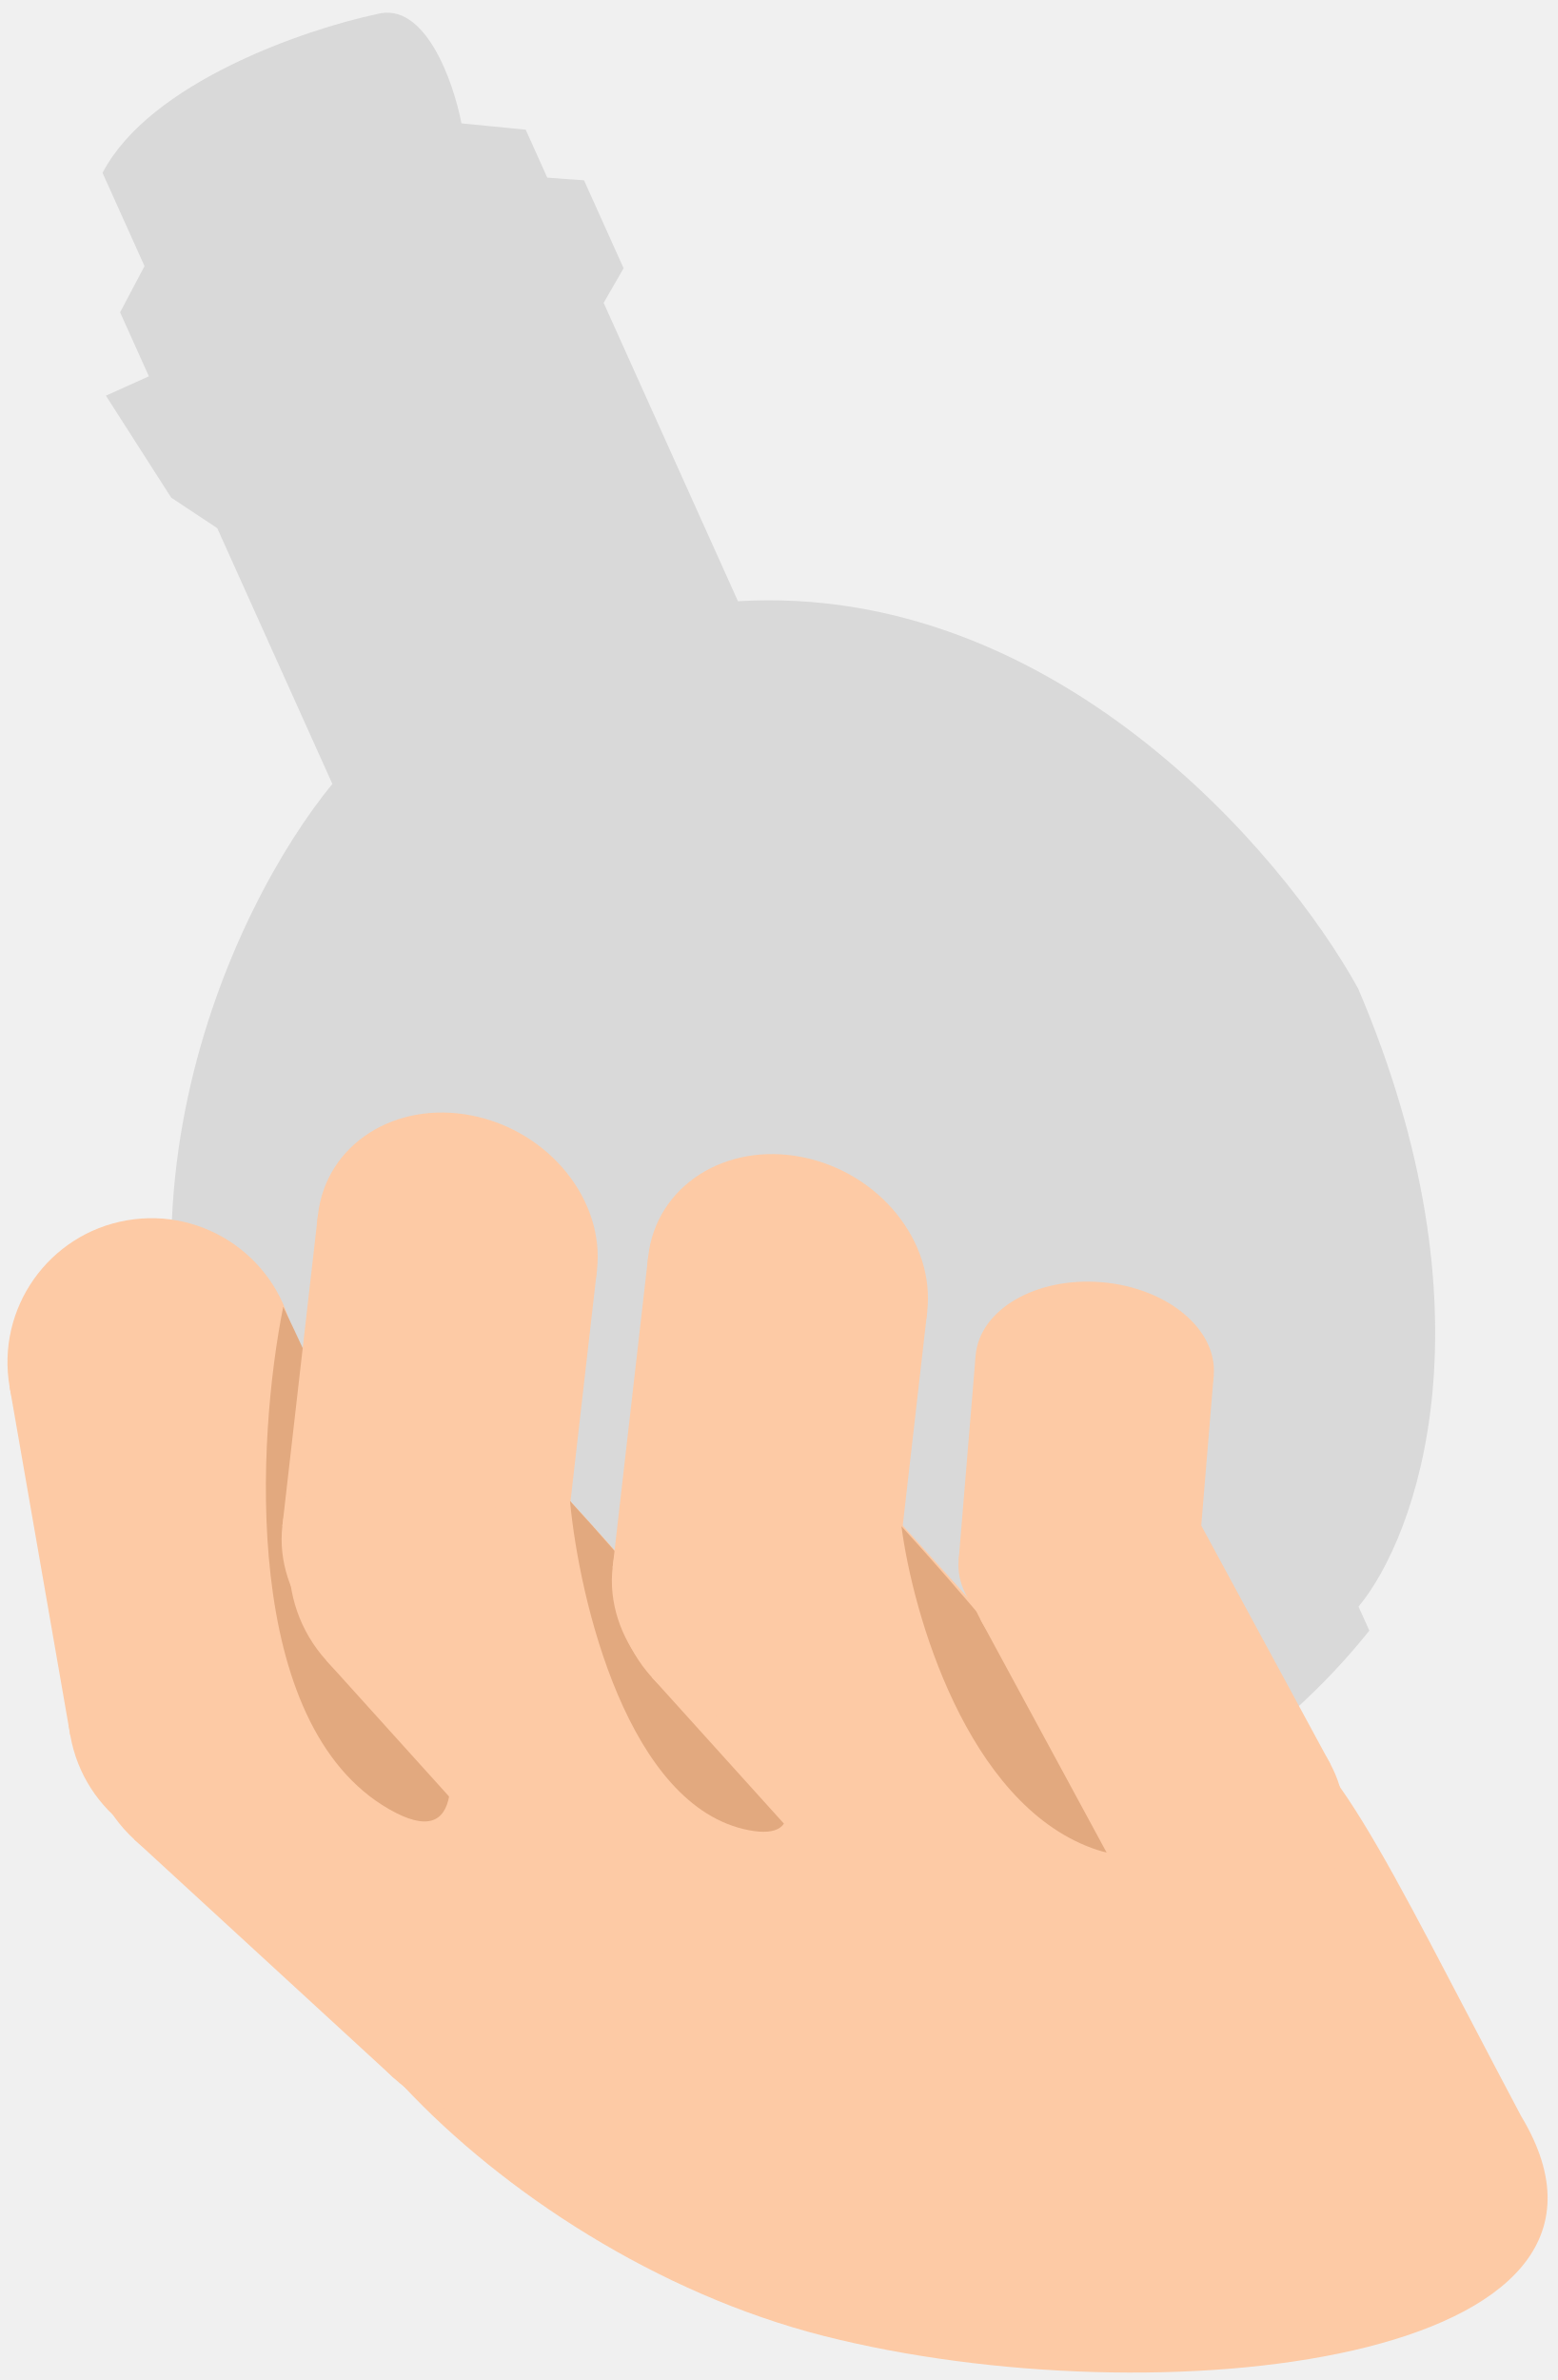
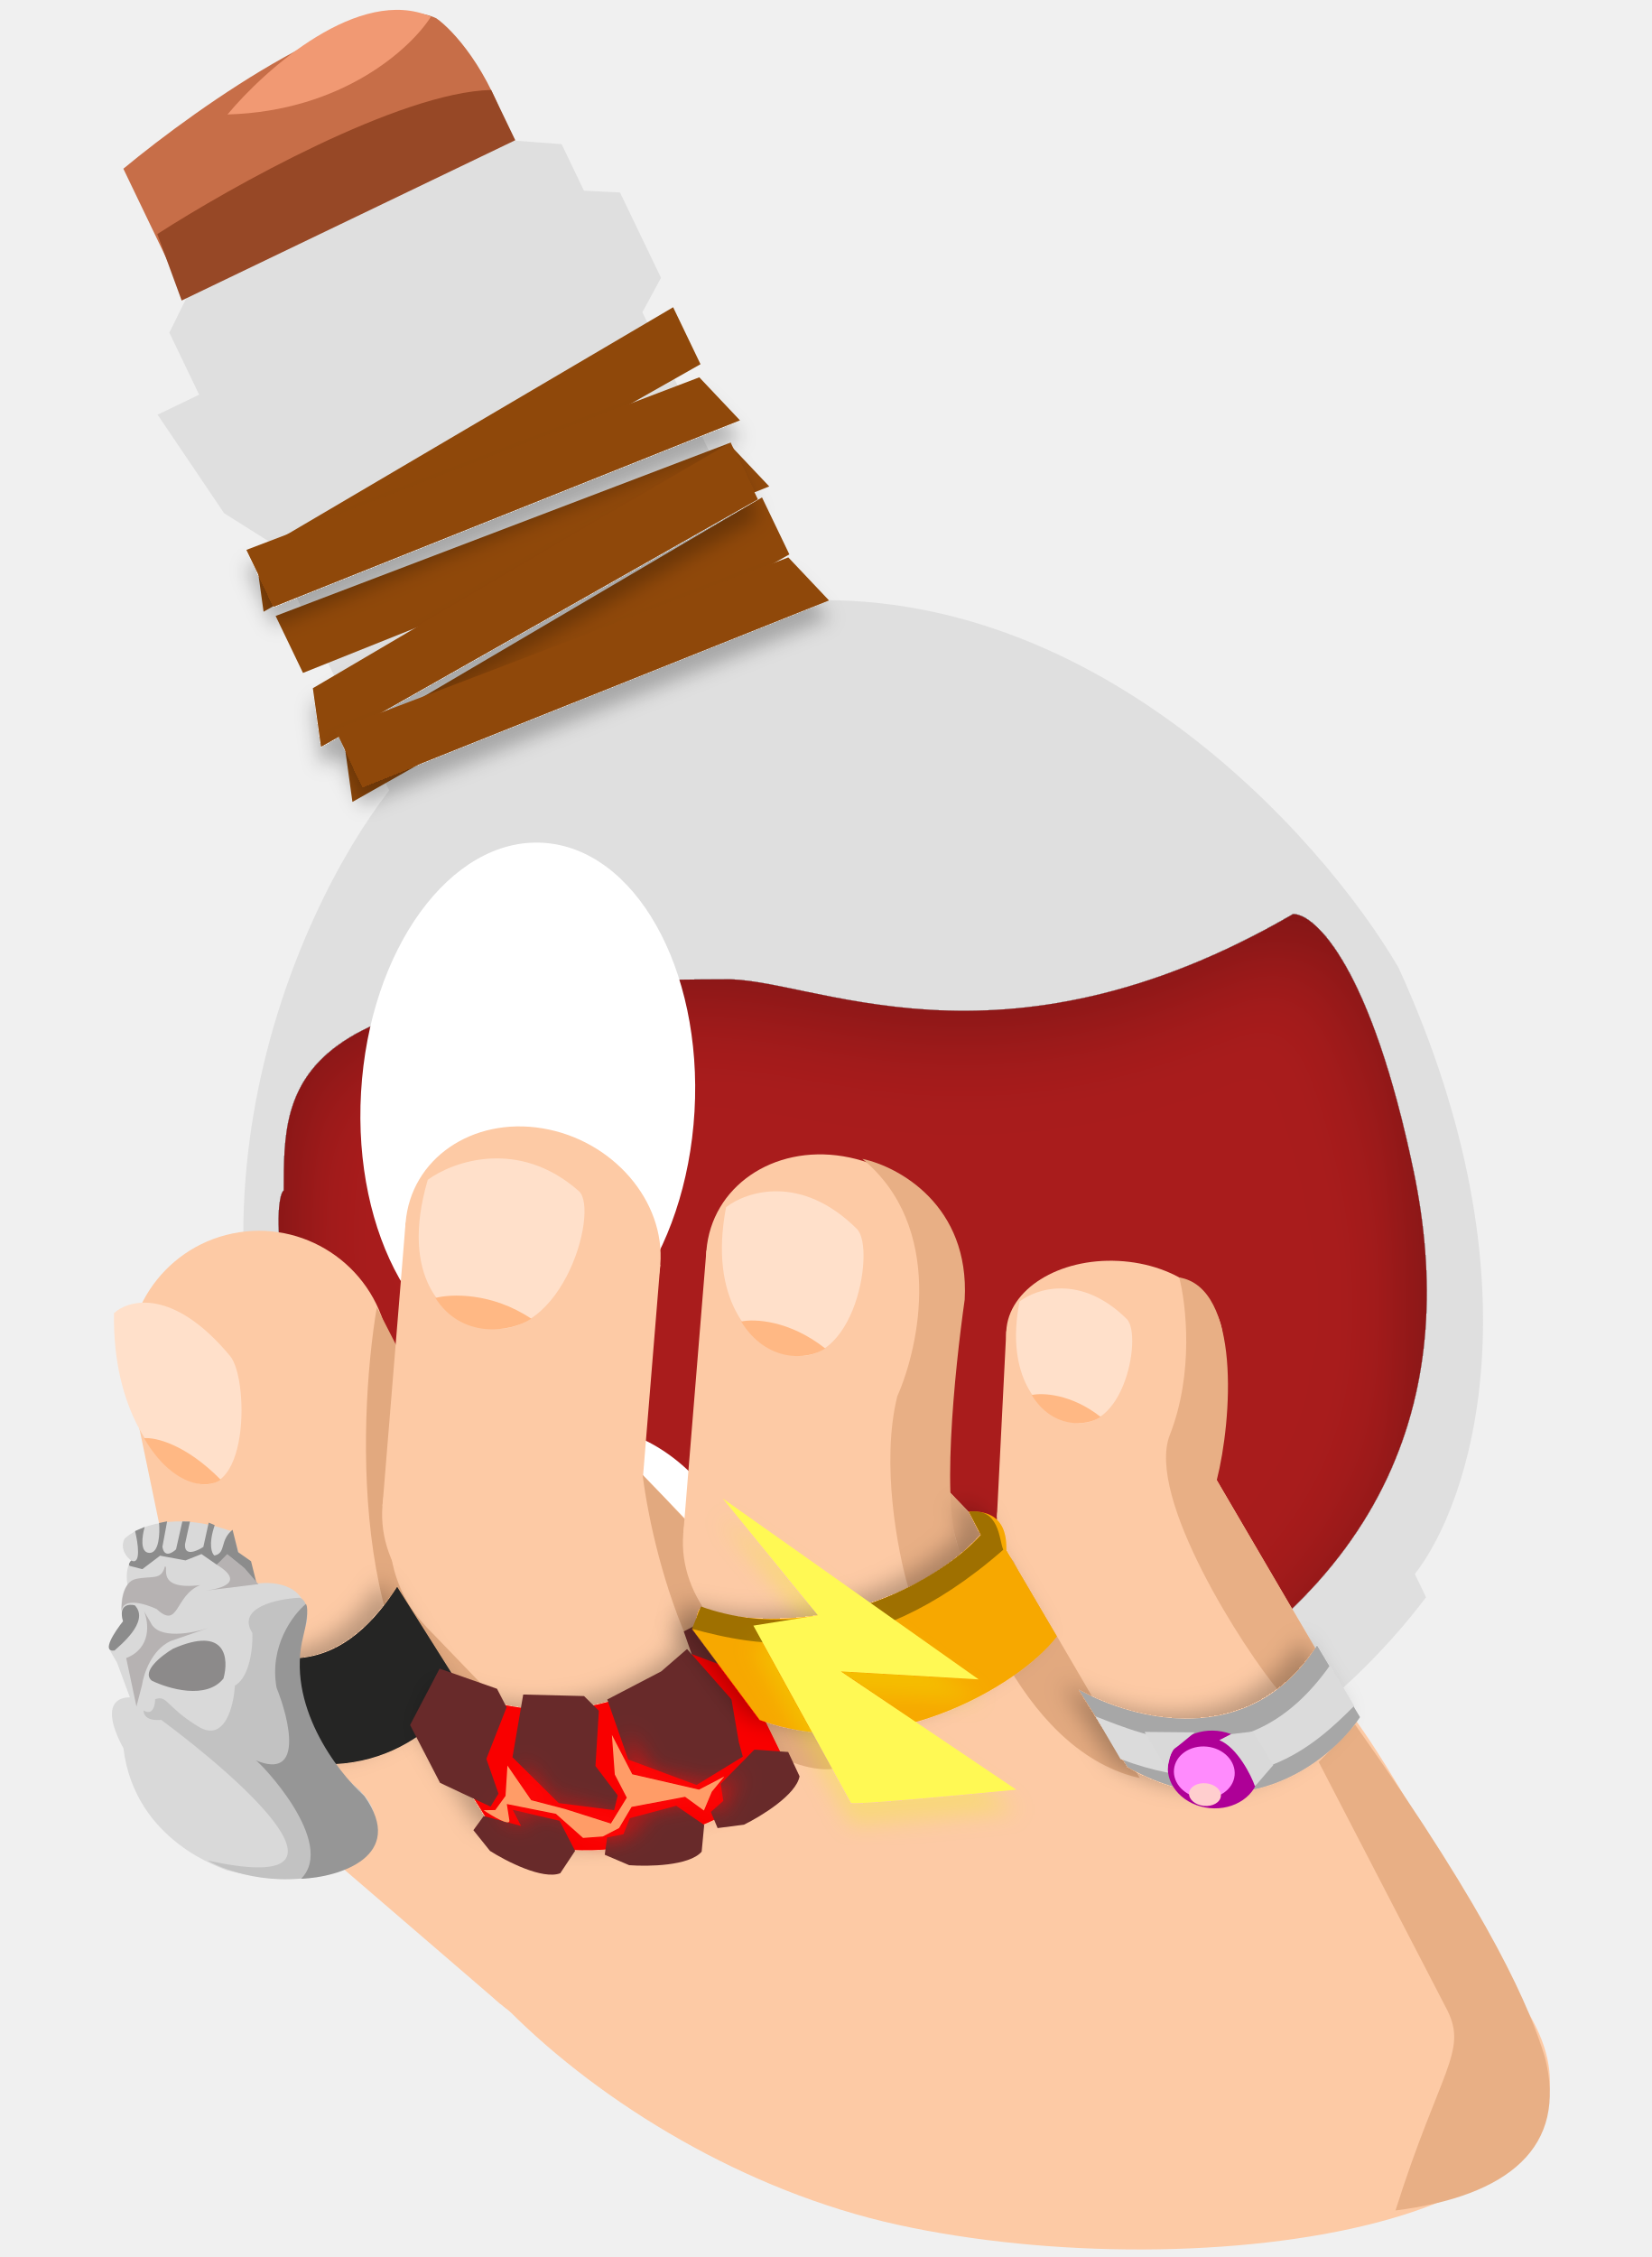
- <svg xmlns="http://www.w3.org/2000/svg" width="309" height="472" viewBox="0 0 309 472" fill="none">
-   <mask id="mask0_84_63" style="mask-type:alpha" maskUnits="userSpaceOnUse" x="0" y="0" width="309" height="472">
-     <rect width="309" height="472" fill="#D9D9D9" />
+ <svg xmlns="http://www.w3.org/2000/svg" width="366" height="500" viewBox="0 0 366 500" fill="none">
+   <mask id="mask0_189_1410" style="mask-type:alpha" maskUnits="userSpaceOnUse" x="0" y="0" width="366" height="500">
+     <rect width="366" height="500" fill="#FA3838" />
  </mask>
-   <g mask="url(#mask0_84_63)">
-     <path d="M20.341 34.284C29.696 16.346 60.504 5.821 74.739 2.8C84.326 0.183 89.937 16.153 91.543 24.465L104.284 25.719L108.566 35.229L115.855 35.76L123.706 53.195L119.748 60.061L146.393 119.236C208.812 115.533 254.411 168.885 269.408 196.023C297.058 260.846 280.989 304.77 269.498 318.628L271.64 323.383C235.598 368.589 172.795 383.777 145.898 385.72L141.616 376.21C125.253 382.095 83.908 377.284 49.43 310.96C14.952 244.636 46.066 179.662 65.933 155.465L43.095 104.743L33.96 98.689L21.009 78.466L29.534 74.628L23.825 61.947L28.668 52.776L20.341 34.284Z" fill="#D9D9D9" />
-     <path d="M301.75 419.659C245.424 313.451 263.108 328.192 154.953 369.031C84.827 368.084 90.317 328.459 62.64 358.87C40.845 382.817 97.356 446.467 163.385 463.253C229.413 480.039 331.306 468.684 301.75 419.659Z" fill="#FDCAA5" />
-     <circle cx="28.559" cy="28.559" r="28.559" transform="matrix(0.736307 0.676647 0.676647 -0.736307 5.58862 345.454)" fill="#FDCAA5" />
-     <circle cx="28.559" cy="28.559" r="28.559" transform="matrix(0.736307 0.676647 0.676647 -0.736307 57.204 392.887)" fill="#FDCAA5" />
-     <rect width="70.1" height="57.119" transform="matrix(0.736307 0.676647 0.676647 -0.736307 26.6171 364.778)" fill="#FDCAA5" />
-     <circle cx="28.559" cy="28.559" r="28.559" transform="matrix(0.171539 0.985177 0.985177 -0.171539 -2.98792 246.918)" fill="#FDCAA5" />
-     <circle cx="28.559" cy="28.559" r="28.559" transform="matrix(0.171539 0.985177 0.985177 -0.171539 9.03699 315.979)" fill="#FDCAA5" />
-     <rect width="70.1" height="57.119" transform="matrix(0.171539 0.985177 0.985177 -0.171539 1.91113 275.054)" fill="#FDCAA5" />
-     <path d="M56.184 259.158C50.922 285.385 47.773 342.041 77.275 358.849C106.776 375.656 75.506 299.391 56.184 259.158Z" fill="#E2A97F" />
-     <ellipse cx="25.311" cy="28.212" rx="25.311" ry="28.212" transform="matrix(-0.113705 0.993515 0.980802 0.195006 65.9578 215.733)" fill="#FDCAA5" />
-     <ellipse cx="25.311" cy="28.212" rx="25.311" ry="28.212" transform="matrix(-0.113705 0.993515 0.980802 0.195006 58.8937 277.457)" fill="#FDCAA5" />
-     <rect width="62.127" height="56.425" transform="matrix(-0.113705 0.993515 0.980802 0.195006 63.0798 240.88)" fill="#FDCAA5" />
-     <circle cx="28.559" cy="28.559" r="28.559" transform="matrix(0.670185 0.742194 0.742194 -0.670185 45.5863 308.108)" fill="#FDCAA5" />
-     <circle cx="28.559" cy="28.559" r="28.559" transform="matrix(0.670185 0.742194 0.742194 -0.670185 92.5664 360.136)" fill="#FDCAA5" />
-     <rect width="70.1" height="57.119" transform="matrix(0.670185 0.742194 0.742194 -0.670185 64.7263 329.305)" fill="#FDCAA5" />
-     <path d="M113.071 297.679C114.936 317.526 124.636 358.368 148.522 362.959C172.409 367.55 134.841 321.352 113.071 297.679Z" fill="#E2A97F" />
-     <circle cx="28.559" cy="28.559" r="28.559" transform="matrix(0.670185 0.742194 0.742194 -0.670185 110.161 311.44)" fill="#FDCAA5" />
-     <circle cx="28.559" cy="28.559" r="28.559" transform="matrix(0.670185 0.742194 0.742194 -0.670185 157.141 363.468)" fill="#FDCAA5" />
-     <rect width="70.1" height="57.119" transform="matrix(0.670185 0.742194 0.742194 -0.670185 129.301 332.637)" fill="#FDCAA5" />
-     <ellipse cx="25.311" cy="28.212" rx="25.311" ry="28.212" transform="matrix(-0.113705 0.993515 0.980802 0.195006 131.472 223.976)" fill="#FDCAA5" />
-     <ellipse cx="25.311" cy="28.212" rx="25.311" ry="28.212" transform="matrix(-0.113705 0.993515 0.980802 0.195006 124.407 285.699)" fill="#FDCAA5" />
-     <rect width="62.127" height="56.425" transform="matrix(-0.113705 0.993515 0.980802 0.195006 128.594 249.122)" fill="#FDCAA5" />
-     <path d="M178.825 302.686C181.101 320.153 191.832 357.368 216.551 366.49C241.27 375.611 201.7 327.755 178.825 302.686Z" fill="#E2A97F" />
-     <circle cx="23.697" cy="23.697" r="23.697" transform="matrix(0.476258 0.879306 0.879306 -0.476258 183.221 300.369)" fill="#FDCAA5" />
-     <circle cx="23.697" cy="23.697" r="23.697" transform="matrix(0.476258 0.879306 0.879306 -0.476258 210.922 351.513)" fill="#FDCAA5" />
-     <rect width="58.164" height="47.393" transform="matrix(0.476258 0.879306 0.879306 -0.476258 194.507 321.205)" fill="#FDCAA5" />
-     <ellipse cx="16.582" cy="23.697" rx="16.582" ry="23.697" transform="matrix(-0.0826792 0.996576 0.996576 0.0826792 194.907 252.33)" fill="#FDCAA5" />
-     <ellipse cx="16.582" cy="23.697" rx="16.582" ry="23.697" transform="matrix(-0.0826792 0.996576 0.996576 0.0826792 191.542 292.892)" fill="#FDCAA5" />
-     <rect width="40.701" height="47.393" transform="matrix(-0.0826792 0.996576 0.996576 0.0826792 193.536 268.855)" fill="#FDCAA5" />
+   <g mask="url(#mask0_189_1410)">
+     <path d="M32.91 43.465C42.62 23.568 75.995 11.246 91.468 7.572C101.874 4.458 108.467 21.816 110.462 30.884L124.426 31.931L129.381 42.244L137.364 42.639L146.448 61.545L142.319 69.171L173.149 133.336C241.277 127.681 292.659 184.98 309.834 214.337C341.926 284.667 325.625 333.211 313.463 348.692L315.94 353.848C277.842 404.309 209.626 422.559 180.28 425.376L175.325 415.064C157.608 421.932 112.273 417.717 72.674 345.917C33.075 274.118 65.217 202.12 86.238 175.095L59.812 120.096L49.652 113.695L34.912 91.865L44.121 87.44L37.515 73.691L42.545 63.517L32.91 43.465Z" fill="#D9D9D9" fill-opacity="0.75" />
+     <g filter="url(#filter0_i_189_1410)">
+       <path d="M62.863 263.73L62.863 263.73C61.21 264.524 57.571 287.352 84.422 343.236C117.986 413.091 184.41 412.795 247.054 382.696C309.699 352.596 323.034 306.662 313.178 259.395C303.821 214.521 291.5 202.5 286.5 202.5C221 240.5 179.453 216.217 160.209 216.957C62.863 216.957 62.863 240 62.863 263.73Z" fill="#A91C1C" />
+     </g>
+     <ellipse cx="116.929" cy="244.107" rx="37" ry="57.5" transform="rotate(3.32568 116.929 244.107)" fill="white" />
+     <ellipse cx="141.072" cy="338.554" rx="17.114" ry="26.597" transform="rotate(-45.3957 141.072 338.554)" fill="white" />
+     <path d="M27.329 37.38L40.716 65.242L112.936 30.541C108.436 15.293 100.223 6.533 96.68 4.059C81.936 -3.102 44.303 23.289 27.329 37.38Z" fill="#C76E48" />
+     <path d="M149.134 68.066L56.587 122.518L58.395 135.517L155.198 80.685L149.134 68.066Z" fill="#8F480A" />
+     <path d="M61.064 136.454L161.407 98.226L170.426 107.761L67.127 149.073L61.064 136.454Z" fill="#8F480A" />
+     <path d="M168.822 110.196L76.275 164.648L78.083 177.647L174.885 122.815L168.822 110.196Z" fill="#8F480A" />
+     <g filter="url(#filter1_d_189_1410)">
+       <path d="M54.586 121.816L154.928 83.588L163.947 93.123L60.649 134.435L54.586 121.816Z" fill="#8F480A" />
+     </g>
+     <g filter="url(#filter2_d_189_1410)">
+       <path d="M161.858 98.01L69.31 152.462L71.118 165.461L167.921 110.629L161.858 98.01Z" fill="#8F480A" />
+     </g>
+     <g filter="url(#filter3_d_189_1410)">
+       <path d="M74.308 161.709L174.651 123.482L183.67 133.016L80.372 174.328L74.308 161.709Z" fill="#8F480A" />
+     </g>
+     <path d="M108.808 19.926C88.516 20.441 51.047 41.426 34.849 51.855L40.248 66.576L77.654 48.603L114.159 31.063L108.808 19.926Z" fill="#974826" />
+     <path d="M50.399 25.36C58.819 15.248 79.621 -3.24 95.467 3.706C91.096 10.623 75.964 24.638 50.399 25.36Z" fill="#F19973" />
+     <mask id="mask1_189_1410" style="mask-type:alpha" maskUnits="userSpaceOnUse" x="-20" y="183" width="387" height="410">
+       <rect width="322.213" height="267.933" transform="matrix(0.460042 0.887897 0.887897 -0.460042 -19.9999 306.26)" fill="#D9D9D9" />
+     </mask>
+     <g mask="url(#mask1_189_1410)">
+       <path d="M337.52 444.127C276.969 338.387 295.367 352.739 187.146 397.666C116.076 399.012 120.334 358.69 93.296 390.407C72.005 415.384 131.345 478.004 198.785 492.838C266.226 507.672 369.074 492.819 337.52 444.127Z" fill="#FDCAA5" />
+       <circle cx="28.947" cy="28.947" r="28.947" transform="matrix(0.757869 0.652406 0.652406 -0.757869 35.0605 378.692)" fill="#FDCAA5" />
+       <circle cx="28.947" cy="28.947" r="28.947" transform="matrix(0.757869 0.652406 0.652406 -0.757869 88.9081 425.046)" fill="#FDCAA5" />
+       <rect width="71.051" height="57.893" transform="matrix(0.757869 0.652406 0.652406 -0.757869 56.9984 397.577)" fill="#FDCAA5" />
+       <circle cx="28.947" cy="28.947" r="28.947" transform="matrix(0.203406 0.979094 0.979094 -0.203406 23.1324 279.154)" fill="#FDCAA5" />
+       <circle cx="28.947" cy="28.947" r="28.947" transform="matrix(0.203406 0.979094 0.979094 -0.203406 37.5847 348.72)" fill="#FDCAA5" />
+       <rect width="71.051" height="57.893" transform="matrix(0.203406 0.979094 0.979094 -0.203406 29.0204 307.496)" fill="#FDCAA5" />
+       <path d="M83.478 289.608C79.009 316.35 77.683 373.848 108.121 389.905C138.56 405.961 104.375 329.731 83.478 289.608Z" fill="#E2A97F" />
+       <ellipse cx="25.654" cy="28.595" rx="25.654" ry="28.595" transform="matrix(-0.0814171 0.99668 0.986612 0.163087 91.9513 245.296)" fill="#FDCAA5" />
+       <ellipse cx="25.654" cy="28.595" rx="25.654" ry="28.595" transform="matrix(-0.0814171 0.99668 0.986612 0.163087 86.8245 308.056)" fill="#FDCAA5" />
+       <rect width="62.969" height="57.19" transform="matrix(-0.0814171 0.99668 0.986612 0.163087 89.8625 270.865)" fill="#FDCAA5" />
+       <circle cx="28.947" cy="28.947" r="28.947" transform="matrix(0.693908 0.720064 0.720064 -0.693908 74.3516 339.545)" fill="#FDCAA5" />
+       <circle cx="28.947" cy="28.947" r="28.947" transform="matrix(0.693908 0.720064 0.720064 -0.693908 123.655 390.706)" fill="#FDCAA5" />
+       <rect width="71.051" height="57.893" transform="matrix(0.693908 0.720064 0.720064 -0.693908 94.438 360.388)" fill="#FDCAA5" />
+       <path d="M142.373 326.761C144.914 346.806 156.084 387.861 180.432 391.726C204.781 395.591 165.204 350.027 142.373 326.761Z" fill="#E2A97F" />
+       <circle cx="28.947" cy="28.947" r="28.947" transform="matrix(0.693908 0.720064 0.720064 -0.693908 139.877 340.797)" fill="#FDCAA5" />
+       <circle cx="28.947" cy="28.947" r="28.947" transform="matrix(0.693908 0.720064 0.720064 -0.693908 189.18 391.958)" fill="#FDCAA5" />
+       <rect width="71.051" height="57.893" transform="matrix(0.693908 0.720064 0.720064 -0.693908 159.964 361.641)" fill="#FDCAA5" />
+       <ellipse cx="25.654" cy="28.595" rx="25.654" ry="28.595" transform="matrix(-0.0814171 0.99668 0.986612 0.163087 158.59 251.493)" fill="#FDCAA5" />
+       <ellipse cx="25.654" cy="28.595" rx="25.654" ry="28.595" transform="matrix(-0.0814171 0.99668 0.986612 0.163087 153.463 314.253)" fill="#FDCAA5" />
+       <rect width="62.969" height="57.19" transform="matrix(-0.0814171 0.99668 0.986612 0.163087 156.501 277.062)" fill="#FDCAA5" />
+       <path d="M209.156 329.305C212.036 346.925 224.123 384.638 249.464 393.066C274.804 401.493 233.153 353.948 209.156 329.305Z" fill="#E2A97F" />
+       <circle cx="24.018" cy="24.018" r="24.018" transform="matrix(0.504531 0.863394 0.863394 -0.504531 213.525 327.179)" fill="#FDCAA5" />
+       <circle cx="24.018" cy="24.018" r="24.018" transform="matrix(0.504531 0.863394 0.863394 -0.504531 243.269 378.079)" fill="#FDCAA5" />
+       <rect width="58.953" height="48.036" transform="matrix(0.504531 0.863394 0.863394 -0.504531 225.643 347.916)" fill="#FDCAA5" />
+       <ellipse cx="16.807" cy="24.018" rx="16.807" ry="24.018" transform="matrix(-0.050308 0.998734 0.998734 0.050308 223.784 278.131)" fill="#FDCAA5" />
+       <ellipse cx="16.807" cy="24.018" rx="16.807" ry="24.018" transform="matrix(-0.050308 0.998734 0.998734 0.050308 221.709 319.331)" fill="#FDCAA5" />
+       <rect width="41.253" height="48.036" transform="matrix(-0.050308 0.998734 0.998734 0.050308 222.939 294.916)" fill="#FDCAA5" />
+     </g>
+     <g filter="url(#filter4_d_189_1410)">
+       <path d="M87.991 351.534C70.124 379.289 50.07 363.835 35.625 355.904L45.386 382.857C75.105 399.522 94.169 386.864 102.527 374.569L87.991 351.534Z" fill="#252524" />
+     </g>
+     <path d="M27.336 387.262C29.911 408.193 49.722 413.979 50.263 414.331C80.925 421.967 88.288 404.483 79.905 396.927C62.261 381.025 64.499 365.554 67.823 359.806C68.897 351.137 60.963 350.212 56.861 350.834L55.371 346.014L52.913 344.109L51.423 339.289C38.468 334.568 30.129 338.393 27.579 340.895C26.487 343.144 28.117 345.045 29.069 345.715C27.826 347.249 28.02 350.015 28.273 351.206C26.432 353.091 26.828 357.302 27.256 359.172C25.532 361.256 24.679 364.482 24.468 365.834L25.931 368.325L28.78 376.03C28.78 376.03 25.266 375.749 24.838 379.015C24.411 382.28 27.336 387.262 27.336 387.262Z" fill="#D9D9D9" />
+     <path d="M49.506 371.855C45.714 376.59 37.339 374.138 33.626 372.321C31.255 370.309 35.775 366.767 38.331 365.247C50.2 360.045 50.726 367.485 49.506 371.855Z" fill="#8C8A8A" />
+     <path d="M31.528 347.621L28.76 346.901C28.327 346.619 28.786 345.993 29.069 345.715C31.318 346.806 30.576 341.815 29.924 339.184L32.063 338.263C31.5 340.156 30.919 343.959 33.098 344.019C35.277 344.079 35.435 339.632 35.241 337.401L37.029 337.022L35.984 342.659C36.357 345.12 38.15 344.067 39.001 343.233L40.397 337.054L42.081 337.07L40.993 342.063C40.768 344.875 43.604 343.657 45.05 342.696L46.24 337.308L47.572 337.865C46.104 342.211 46.918 344.167 47.508 344.602C50.189 344.033 48.58 341.293 51.526 338.894L52.767 343.859L55.621 345.868L56.862 350.834L53.628 347.038L50.481 344.531L48.034 346.638L44.638 344.277L41.108 345.681L35.47 344.636L31.528 347.621Z" fill="#8C8C8C" />
+     <path d="M29.866 355.63C33.349 359.28 26.212 364.81 25.362 365.644C22.386 366.052 25.385 361.499 27.257 359.172C26.182 355.516 28.549 355.287 29.866 355.63Z" fill="#8C8C8C" />
+     <path d="M55.915 361.773C52.323 356.111 61.404 354.196 66.393 353.947C68.408 354.64 68.186 358.141 67.823 359.806C61.483 376.391 73.139 391.298 79.759 396.678C87.437 406.104 80.371 412.173 75.878 414.029C62.951 418.94 50.556 414.829 45.974 412.16C82.557 420.157 54.346 394.851 35.718 381.001C32.426 381.326 31.75 379.758 31.824 378.933C33.874 380.141 34.379 377.768 34.375 376.43C37.158 375.466 36.687 378.087 43.977 382.516C49.809 386.059 51.782 377.934 52.039 373.428C55.427 371.439 56.035 364.829 55.915 361.773Z" fill="#C2C2C2" />
+     <path d="M45.7 352.363L57.257 350.937L54.17 347.39L50.335 344.282L48.034 346.638C54.299 350.463 49.123 351.916 45.7 352.363Z" fill="#B6B2B2" />
+     <path d="M26.9 356.932C26.895 357.172 26.891 357.332 26.877 357.385C26.875 357.224 26.883 357.073 26.9 356.932C26.936 355.371 27.023 350.444 30.12 349.787C33.694 349.028 35.714 350.187 36.537 347.024C37.562 346.869 34.307 352.353 44.325 351.161C38.656 353.485 39.683 361.054 34.713 356.469C32.197 355.276 27.282 353.793 26.9 356.932Z" fill="#B6B2B2" />
+     <path d="M37.797 363.549C33.58 365.489 31.819 370.853 31.465 373.293L30.232 378.035L27.957 367.318C33.603 365.074 32.95 359.475 31.918 356.957L33.38 359.446C35.087 363.265 42.6 361.845 46.144 360.657L37.797 363.549Z" fill="#B6B2B2" />
+     <path d="M61.27 373.874C59.614 364.667 64.923 357.667 67.784 355.317C68.486 356.512 67.702 360.499 67.222 362.343C63.275 377.517 74.595 392.388 80.749 397.926C90.13 411.167 75.23 415.898 66.71 416.213C74.709 408.168 57.526 390.307 56.66 389.972C67.313 394.431 64.172 381.098 61.27 373.874Z" fill="#969696" />
+     <path d="M128.238 263.859C114.863 252.082 100.355 257.284 94.773 261.357C88.301 283.418 98.996 292.002 105.152 293.537C123.938 300.101 133.032 268.081 128.238 263.859Z" fill="#FFE0CA" />
+     <path d="M96.467 287.538C99.897 286.628 108.949 286.274 117.711 292.139C112.85 295.309 102.175 296.547 96.467 287.538Z" fill="#FFB884" />
+     <path d="M50.994 300.418C38.486 285.361 28.622 287.807 25.253 290.912C24.918 312.623 34.748 323.793 39.705 326.664C55.217 337.39 55.477 305.815 50.994 300.418Z" fill="#FFE0CA" />
+     <path d="M31.922 318.609C34.321 318.365 41.071 319.859 48.883 327.791C45.872 330.1 38.081 329.195 31.922 318.609Z" fill="#FFB884" />
+     <path d="M189.852 272.257C177.489 259.955 165.374 263.917 160.862 267.436C156.881 288.206 166.707 297.241 172.117 299.162C188.763 306.836 194.283 276.666 189.852 272.257Z" fill="#FFE0CA" />
+     <path d="M164.208 292.761C167.096 292.132 174.862 292.444 182.828 298.722C178.872 301.423 169.772 301.845 164.208 292.761Z" fill="#FFB884" />
+     <path d="M249.651 292.224C239.53 282.185 229.583 285.448 225.874 288.334C222.57 305.33 230.615 312.701 235.051 314.263C248.695 320.509 253.279 295.823 249.651 292.224Z" fill="#FFE0CA" />
+     <path d="M228.573 309.042C230.944 308.522 237.316 308.763 243.84 313.884C240.589 316.099 233.122 316.462 228.573 309.042Z" fill="#FFB884" />
+     <path d="M259.172 317.89C264.553 304.177 262.801 288.912 261.252 282.995C274.922 285.277 272.992 314.439 269.57 327.919L291.811 365.822L283.416 374.724C275.622 365.538 253.791 331.604 259.172 317.89Z" fill="#E8AF85" />
+     <path d="M320.666 445.363L292.164 390.352L300.221 382.055C331.223 425.824 339.001 445.185 342.25 455.641C347.446 475.711 334.172 486.491 309.166 489.692C319.048 458.558 325.188 454.509 320.666 445.363Z" fill="#E8AF85" />
+     <path d="M198.796 309.309C195.085 324.239 198.95 343.915 201.213 351.63C206.606 349.487 211.891 345.881 212.987 344.229C208.114 335.828 211.537 303.358 213.726 287.916C214.871 267.032 199.096 258.426 191.066 256.734C209.257 271.762 203.799 298.046 198.796 309.309Z" fill="#E8AF85" />
+     <g filter="url(#filter5_d_189_1410)">
+       <path d="M291.792 364.531C276.839 387.887 251.137 381.043 238.988 374.33L249.824 391.478C274.821 405.581 294.322 390.752 301.318 380.406L291.792 364.531Z" fill="#A7A7A7" />
+     </g>
+     <path d="M294.695 368.879C276.727 394.448 254.117 384.701 242.689 380.217L248.249 389.693C277.147 400.568 291.754 386.106 299.863 378.077L300.018 377.924L294.695 368.879Z" fill="#DBDBDB" />
+     <ellipse cx="268.84" cy="391.997" rx="8.598" ry="10.129" transform="rotate(-84.2948 268.84 391.997)" fill="#AE0097" />
+     <ellipse cx="266.814" cy="392.634" rx="5.727" ry="6.747" transform="rotate(-84.2948 266.814 392.634)" fill="#FF8BFD" />
+     <ellipse cx="266.964" cy="397.56" rx="2.515" ry="3.537" transform="rotate(-84.2948 266.964 397.56)" fill="#FFCECE" />
+     <path d="M278.036 395.721L282.101 391.014L277.603 383.589L272.705 384.176L270.141 385.504C274.09 387.1 277.227 393.322 278.036 395.721Z" fill="#D9D9D9" />
+     <path d="M264.693 383.774C263.332 384.913 260.507 387.244 260.097 387.456C259.344 388.011 258.795 390.801 258.615 392.126L253.586 383.676L264.693 383.774Z" fill="#D9D9D9" />
+     <g filter="url(#filter6_d_189_1410)">
+       <path d="M174.68 391.781L163.256 368.387C162.785 368.966 162.304 361.906 152.871 361.439C152.991 364.514 154.038 365.748 153.654 366.115C136.331 382.642 113.526 380.336 100.272 373.854C98.888 373.177 96.631 384.005 95.532 383.318L109.199 405.157C134.132 417.954 166.019 401.903 174.68 391.781Z" fill="#F90000" />
+     </g>
+     <path d="M108.678 400.225L97.497 394.962L90.856 382.145L97.391 369.654L110.11 374.119L112.235 378.221L107.751 389.649L110.445 397.359L108.678 400.225Z" fill="#682A2A" />
+     <path d="M104.879 405.445L107.159 402.313L115.455 404.518L113.595 400.929L123.961 403.362L127.415 410.028L124.128 414.982C120.224 416.484 112.124 412.314 108.561 410.041L104.879 405.445Z" fill="#682A2A" />
+     <path d="M133.983 410.886L134.514 407.049L138.13 406.329L139.535 402.79L149.822 400.042L156.013 404.288L155.454 410.207C152.722 413.374 143.612 413.522 139.398 413.2L133.983 410.886Z" fill="#682A2A" />
+     <path d="M158.983 404.981L157.494 401.405L160.246 398.95L159.662 395.188L167.133 387.602L174.622 388.121L177.143 393.505C176.395 397.621 168.618 402.369 164.824 404.228L158.983 404.981Z" fill="#682A2A" />
+     <path d="M136.058 401.015L123.8 399.446L113.54 389.291L115.917 375.396L129.394 375.734L132.677 378.984L131.924 391.237L136.858 397.745L136.058 401.015Z" fill="#682A2A" />
+     <path d="M164.567 389.162L154.322 395.436L139.187 389.802L134.542 376.493L146.498 370.266L152.21 365.313L162.056 376.471L163.683 385.913L164.567 389.162Z" fill="#682A2A" />
+     <path d="M162.807 366.195L158.945 368.561L153.239 366.437L151.488 361.419L155.995 359.072L158.149 357.205L161.86 361.411L162.474 364.971L162.807 366.195Z" fill="#682A2A" />
+     <g filter="url(#filter7_d_189_1410)">
+       <path d="M112.854 403.264C113.082 404.707 109.14 402.371 107.14 401.022L109.722 400.985L112.002 397.853L112.421 391.132L117.697 398.804L125.215 400.762L135.334 403.974L138.867 398.241L136.21 393.114L135.568 384.342L140.084 393.058L154.854 396.461L160.494 393.539L157.702 396.937L155.954 401.094L151.778 398.055L139.929 400.292L137.156 404.98L133.567 406.84L129.181 407.161L123.164 401.824L112.286 399.657L112.854 403.264Z" fill="#FF9C67" />
+     </g>
+     <g filter="url(#filter8_d_189_1410)">
+       <path d="M234.17 362.519L223.05 343.568C222.581 344.21 224.723 334.246 214.66 334.907L217.317 340.034C199.831 358.824 170.041 361.379 155.569 356.419C154.058 355.901 154.517 361.405 153.308 360.842L168.32 381.029C195.581 390.968 225.532 373.793 234.17 362.519Z" fill="#F7A800" />
+     </g>
+     <path d="M222.271 343.321C191.41 370.366 166.876 364.435 153.308 360.842L155.303 355.907C182.716 365.636 209.865 348.665 217.317 340.034L214.66 334.907C221.465 333.983 221.291 341.01 222.271 343.321Z" fill="#9F7000" />
+     <g filter="url(#filter9_d_189_1410)">
+       <path d="M225.137 396.465C213.373 397.636 189.584 399.867 188.54 399.419L166.907 360.13L181.185 357.842L160.135 331.975L216.818 372.038L186.279 370.274L225.137 396.465Z" fill="#FFF954" />
+     </g>
  </g>
+   <defs>
+     <filter id="filter0_i_189_1410" x="61.716" y="202.5" width="254.39" height="203.428" filterUnits="userSpaceOnUse" color-interpolation-filters="sRGB">
+       <feFlood flood-opacity="0" result="BackgroundImageFix" />
+       <feBlend mode="normal" in="SourceGraphic" in2="BackgroundImageFix" result="shape" />
+       <feColorMatrix in="SourceAlpha" type="matrix" values="0 0 0 0 0 0 0 0 0 0 0 0 0 0 0 0 0 0 127 0" result="hardAlpha" />
+       <feOffset dy="4" />
+       <feGaussianBlur stdDeviation="10.9" />
+       <feComposite in2="hardAlpha" operator="arithmetic" k2="-1" k3="1" />
+       <feColorMatrix type="matrix" values="0 0 0 0 0 0 0 0 0 0 0 0 0 0 0 0 0 0 0.25 0" />
+       <feBlend mode="normal" in2="shape" result="effect1_innerShadow_189_1410" />
+     </filter>
+     <filter id="filter1_d_189_1410" x="50.586" y="83.588" width="117.362" height="58.847" filterUnits="userSpaceOnUse" color-interpolation-filters="sRGB">
+       <feFlood flood-opacity="0" result="BackgroundImageFix" />
+       <feColorMatrix in="SourceAlpha" type="matrix" values="0 0 0 0 0 0 0 0 0 0 0 0 0 0 0 0 0 0 127 0" result="hardAlpha" />
+       <feOffset dy="4" />
+       <feGaussianBlur stdDeviation="2" />
+       <feComposite in2="hardAlpha" operator="out" />
+       <feColorMatrix type="matrix" values="0 0 0 0 0 0 0 0 0 0 0 0 0 0 0 0 0 0 0.25 0" />
+       <feBlend mode="normal" in2="BackgroundImageFix" result="effect1_dropShadow_189_1410" />
+       <feBlend mode="normal" in="SourceGraphic" in2="effect1_dropShadow_189_1410" result="shape" />
+     </filter>
+     <filter id="filter2_d_189_1410" x="65.31" y="98.01" width="106.61" height="75.451" filterUnits="userSpaceOnUse" color-interpolation-filters="sRGB">
+       <feFlood flood-opacity="0" result="BackgroundImageFix" />
+       <feColorMatrix in="SourceAlpha" type="matrix" values="0 0 0 0 0 0 0 0 0 0 0 0 0 0 0 0 0 0 127 0" result="hardAlpha" />
+       <feOffset dy="4" />
+       <feGaussianBlur stdDeviation="2" />
+       <feComposite in2="hardAlpha" operator="out" />
+       <feColorMatrix type="matrix" values="0 0 0 0 0 0 0 0 0 0 0 0 0 0 0 0 0 0 0.25 0" />
+       <feBlend mode="normal" in2="BackgroundImageFix" result="effect1_dropShadow_189_1410" />
+       <feBlend mode="normal" in="SourceGraphic" in2="effect1_dropShadow_189_1410" result="shape" />
+     </filter>
+     <filter id="filter3_d_189_1410" x="70.308" y="123.482" width="117.362" height="58.847" filterUnits="userSpaceOnUse" color-interpolation-filters="sRGB">
+       <feFlood flood-opacity="0" result="BackgroundImageFix" />
+       <feColorMatrix in="SourceAlpha" type="matrix" values="0 0 0 0 0 0 0 0 0 0 0 0 0 0 0 0 0 0 127 0" result="hardAlpha" />
+       <feOffset dy="4" />
+       <feGaussianBlur stdDeviation="2" />
+       <feComposite in2="hardAlpha" operator="out" />
+       <feColorMatrix type="matrix" values="0 0 0 0 0 0 0 0 0 0 0 0 0 0 0 0 0 0 0.25 0" />
+       <feBlend mode="normal" in2="BackgroundImageFix" result="effect1_dropShadow_189_1410" />
+       <feBlend mode="normal" in="SourceGraphic" in2="effect1_dropShadow_189_1410" result="shape" />
+     </filter>
+     <filter id="filter4_d_189_1410" x="27.541" y="345.76" width="76.141" height="48.558" filterUnits="userSpaceOnUse" color-interpolation-filters="sRGB">
+       <feFlood flood-opacity="0" result="BackgroundImageFix" />
+       <feColorMatrix in="SourceAlpha" type="matrix" values="0 0 0 0 0 0 0 0 0 0 0 0 0 0 0 0 0 0 127 0" result="hardAlpha" />
+       <feOffset dx="-3.465" dy="-1.155" />
+       <feGaussianBlur stdDeviation="2.31" />
+       <feComposite in2="hardAlpha" operator="out" />
+       <feColorMatrix type="matrix" values="0 0 0 0 0 0 0 0 0 0 0 0 0 0 0 0 0 0 0.25 0" />
+       <feBlend mode="normal" in2="BackgroundImageFix" result="effect1_dropShadow_189_1410" />
+       <feBlend mode="normal" in="SourceGraphic" in2="effect1_dropShadow_189_1410" result="shape" />
+     </filter>
+     <filter id="filter5_d_189_1410" x="230.904" y="358.756" width="71.569" height="41.972" filterUnits="userSpaceOnUse" color-interpolation-filters="sRGB">
+       <feFlood flood-opacity="0" result="BackgroundImageFix" />
+       <feColorMatrix in="SourceAlpha" type="matrix" values="0 0 0 0 0 0 0 0 0 0 0 0 0 0 0 0 0 0 127 0" result="hardAlpha" />
+       <feOffset dx="-3.465" dy="-1.155" />
+       <feGaussianBlur stdDeviation="2.31" />
+       <feComposite in2="hardAlpha" operator="out" />
+       <feColorMatrix type="matrix" values="0 0 0 0 0 0 0 0 0 0 0 0 0 0 0 0 0 0 0.25 0" />
+       <feBlend mode="normal" in2="BackgroundImageFix" result="effect1_dropShadow_189_1410" />
+       <feBlend mode="normal" in="SourceGraphic" in2="effect1_dropShadow_189_1410" result="shape" />
+     </filter>
+     <filter id="filter6_d_189_1410" x="87.447" y="355.664" width="88.388" height="57.701" filterUnits="userSpaceOnUse" color-interpolation-filters="sRGB">
+       <feFlood flood-opacity="0" result="BackgroundImageFix" />
+       <feColorMatrix in="SourceAlpha" type="matrix" values="0 0 0 0 0 0 0 0 0 0 0 0 0 0 0 0 0 0 127 0" result="hardAlpha" />
+       <feOffset dx="-3.465" dy="-1.155" />
+       <feGaussianBlur stdDeviation="2.31" />
+       <feComposite in2="hardAlpha" operator="out" />
+       <feColorMatrix type="matrix" values="0 0 0 0 0 0 0 0 0 0 0 0 0 0 0 0 0 0 0.25 0" />
+       <feBlend mode="normal" in2="BackgroundImageFix" result="effect1_dropShadow_189_1410" />
+       <feBlend mode="normal" in="SourceGraphic" in2="effect1_dropShadow_189_1410" result="shape" />
+     </filter>
+     <filter id="filter7_d_189_1410" x="105.87" y="379.607" width="62.824" height="32.289" filterUnits="userSpaceOnUse" color-interpolation-filters="sRGB">
+       <feFlood flood-opacity="0" result="BackgroundImageFix" />
+       <feColorMatrix in="SourceAlpha" type="matrix" values="0 0 0 0 0 0 0 0 0 0 0 0 0 0 0 0 0 0 127 0" result="hardAlpha" />
+       <feOffset dx="3.465" />
+       <feGaussianBlur stdDeviation="2.368" />
+       <feComposite in2="hardAlpha" operator="out" />
+       <feColorMatrix type="matrix" values="0 0 0 0 1 0 0 0 0 0.042 0 0 0 0 0.042 0 0 0 0.86 0" />
+       <feBlend mode="normal" in2="BackgroundImageFix" result="effect1_dropShadow_189_1410" />
+       <feBlend mode="normal" in="SourceGraphic" in2="effect1_dropShadow_189_1410" result="shape" />
+     </filter>
+     <filter id="filter8_d_189_1410" x="145.224" y="329.101" width="90.101" height="58.373" filterUnits="userSpaceOnUse" color-interpolation-filters="sRGB">
+       <feFlood flood-opacity="0" result="BackgroundImageFix" />
+       <feColorMatrix in="SourceAlpha" type="matrix" values="0 0 0 0 0 0 0 0 0 0 0 0 0 0 0 0 0 0 127 0" result="hardAlpha" />
+       <feOffset dx="-3.465" dy="-1.155" />
+       <feGaussianBlur stdDeviation="2.31" />
+       <feComposite in2="hardAlpha" operator="out" />
+       <feColorMatrix type="matrix" values="0 0 0 0 0 0 0 0 0 0 0 0 0 0 0 0 0 0 0.25 0" />
+       <feBlend mode="normal" in2="BackgroundImageFix" result="effect1_dropShadow_189_1410" />
+       <feBlend mode="normal" in="SourceGraphic" in2="effect1_dropShadow_189_1410" result="shape" />
+     </filter>
+     <filter id="filter9_d_189_1410" x="155.515" y="331.975" width="74.241" height="76.741" filterUnits="userSpaceOnUse" color-interpolation-filters="sRGB">
+       <feFlood flood-opacity="0" result="BackgroundImageFix" />
+       <feColorMatrix in="SourceAlpha" type="matrix" values="0 0 0 0 0 0 0 0 0 0 0 0 0 0 0 0 0 0 127 0" result="hardAlpha" />
+       <feOffset dy="4.62" />
+       <feGaussianBlur stdDeviation="2.31" />
+       <feComposite in2="hardAlpha" operator="out" />
+       <feColorMatrix type="matrix" values="0 0 0 0 0.933 0 0 0 0 1 0 0 0 0 0 0 0 0 0.25 0" />
+       <feBlend mode="normal" in2="BackgroundImageFix" result="effect1_dropShadow_189_1410" />
+       <feBlend mode="normal" in="SourceGraphic" in2="effect1_dropShadow_189_1410" result="shape" />
+     </filter>
+   </defs>
</svg>
